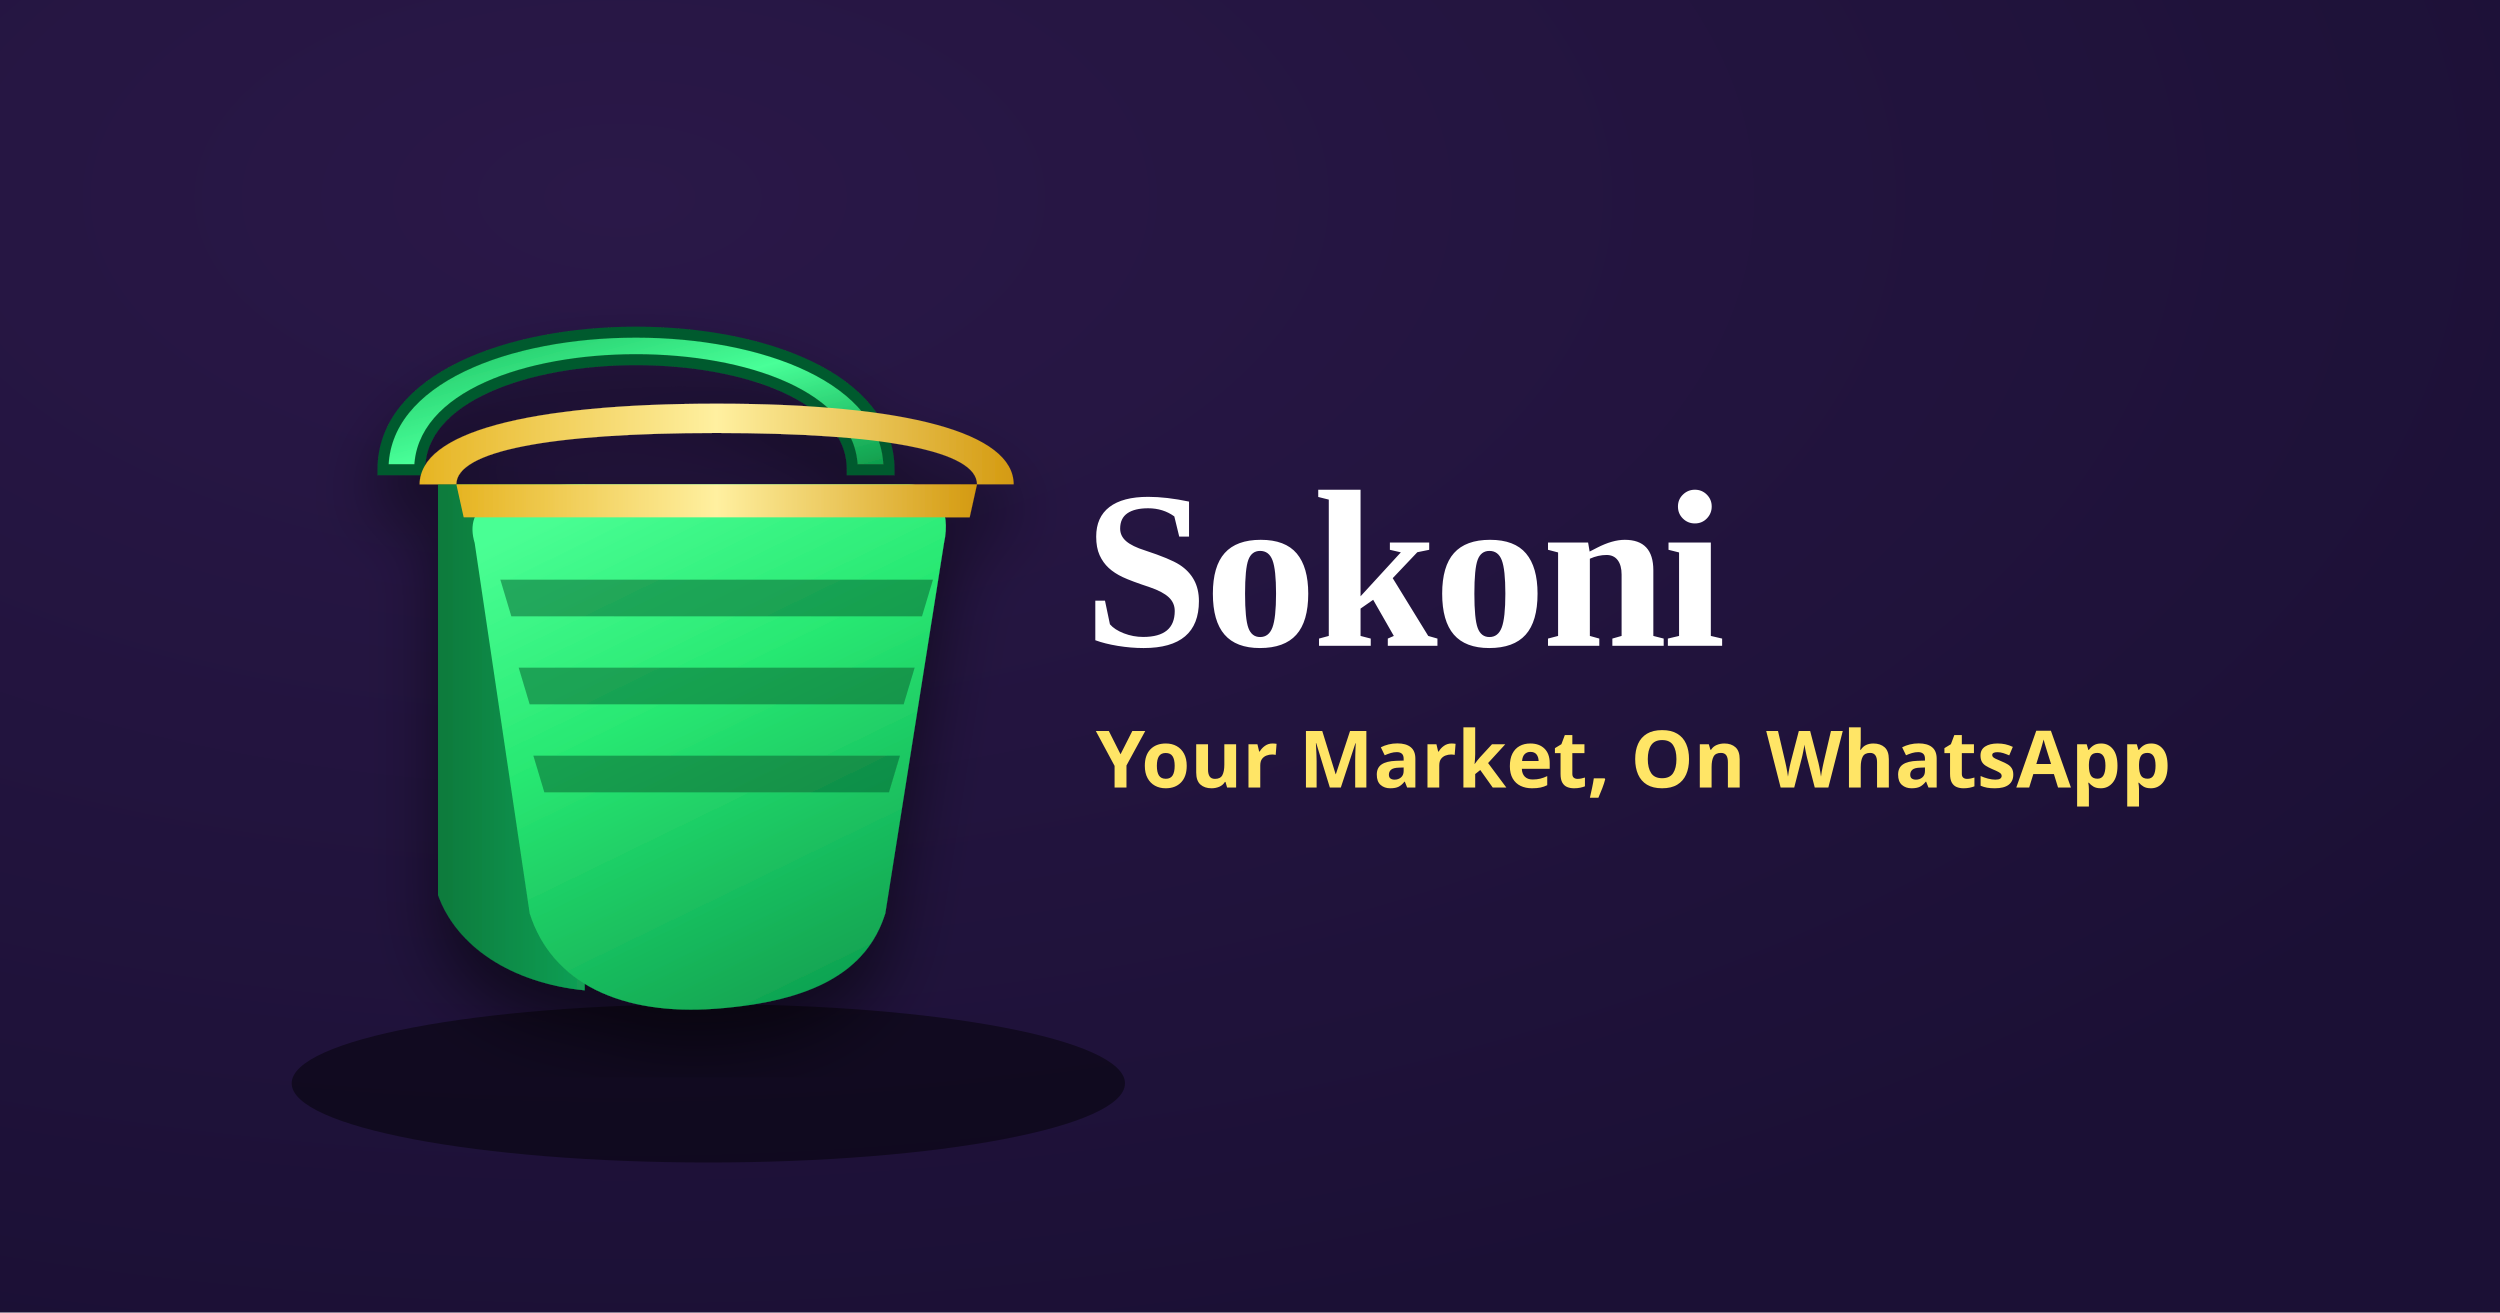
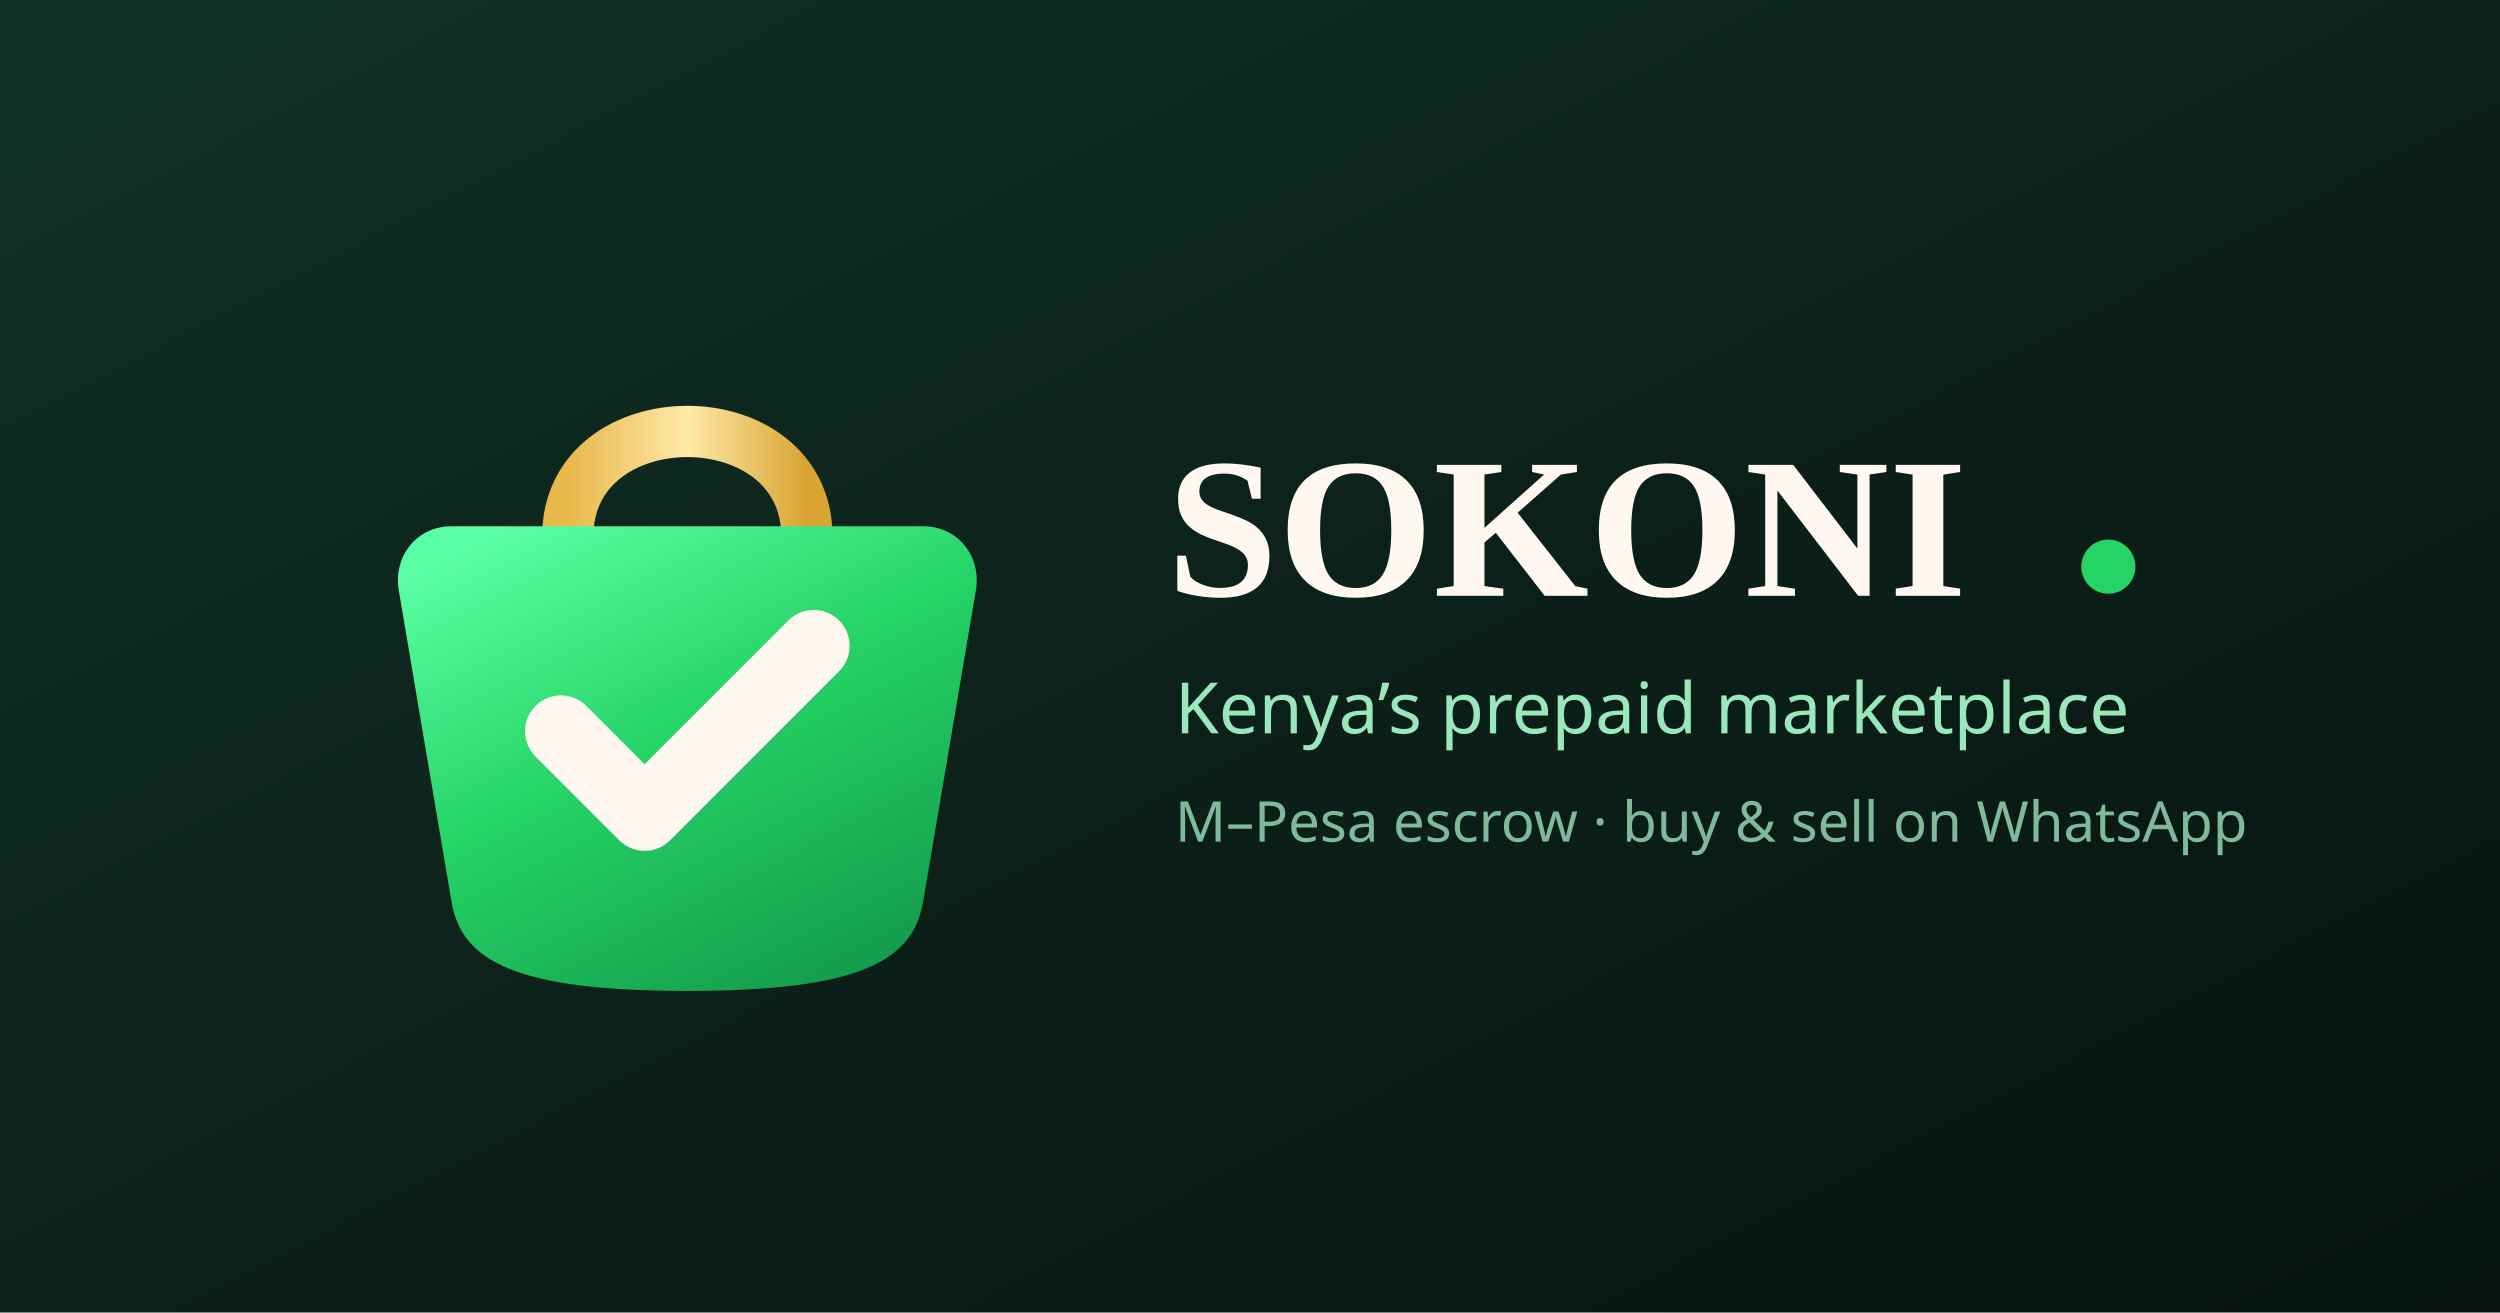
<svg xmlns="http://www.w3.org/2000/svg" viewBox="0 0 1200 630" role="img" aria-label="Sokoni">
  <defs>
-     <radialGradient id="bg" cx="25%" cy="15%" r="90%">
-       <stop offset="0%" stop-color="#2a1848" />
-       <stop offset="100%" stop-color="#1B1035" />
-     </radialGradient>
-     <linearGradient id="front" x1="28%" y1="0%" x2="72%" y2="100%">
-       <stop offset="0%" stop-color="#4AFF94" />
-       <stop offset="40%" stop-color="#28E872" />
-       <stop offset="100%" stop-color="#0FA050" />
+     <linearGradient id="bgg" x1="0%" y1="0%" x2="100%" y2="100%">
+       <stop offset="0%" stop-color="#123227" />
+       <stop offset="55%" stop-color="#0B1F18" />
+       <stop offset="100%" stop-color="#07140F" />
    </linearGradient>
-     <linearGradient id="side" x1="0%" y1="50%" x2="100%" y2="50%">
-       <stop offset="0%" stop-color="#087A3C" />
-       <stop offset="100%" stop-color="#12A055" />
+     <linearGradient id="bag" x1="18%" y1="0%" x2="82%" y2="100%">
+       <stop offset="0%" stop-color="#5BFFA3" />
+       <stop offset="45%" stop-color="#25D366" />
+       <stop offset="100%" stop-color="#12984A" />
    </linearGradient>
-     <linearGradient id="gold" x1="0%" y1="50%" x2="100%" y2="50%">
-       <stop offset="0%" stop-color="#E6B422" />
-       <stop offset="50%" stop-color="#FFF0A0" />
-       <stop offset="100%" stop-color="#D49A10" />
+     <linearGradient id="grip" x1="0%" y1="0%" x2="100%" y2="0%">
+       <stop offset="0%" stop-color="#E8B84B" />
+       <stop offset="50%" stop-color="#FFE9A8" />
+       <stop offset="100%" stop-color="#D9A431" />
    </linearGradient>
-     <linearGradient id="handle" x1="0%" y1="0%" x2="100%" y2="100%">
-       <stop offset="0%" stop-color="#18B85C" />
-       <stop offset="50%" stop-color="#48FF98" />
-       <stop offset="100%" stop-color="#0C9848" />
-     </linearGradient>
-     <filter id="drop">
-       <feDropShadow dx="0" dy="22" stdDeviation="18" flood-opacity="0.5" />
-     </filter>
  </defs>
-   <rect width="1200" height="630" fill="url(#bg)" />
-   <ellipse cx="340" cy="520" rx="200" ry="38" fill="#000" opacity="0.45" />
-   <g transform="translate(80 60) scale(0.88)" filter="url(#drop)">
-     <path fill="url(#handle)" stroke="#065A2E" stroke-width="6" d="M118 188 C118 88, 394 88, 394 188 L374 188 C374 108, 138 108, 138 188 Z" />
-     <path fill="#065A2E" d="M108 196 L148 196 L168 420 C168 448 188 468 228 472 L228 196 Z" />
-     <path fill="url(#side)" d="M148 196 L228 196 L228 472 C188 468 158 448 148 420 Z" />
-     <path fill="url(#front)" d="M228 196 L404 196 C420 196 428 210 424 228 L392 430 C382 462 352 478 300 482 C248 486 210 468 198 430 L168 228 C162 208 178 196 228 196 Z" />
-     <path fill="url(#gold)" d="M138 196 C138 168 196 152 300 152 C404 152 462 168 462 196 L442 196 C442 178 392 168 300 168 C208 168 158 178 158 196 Z" />
-     <path fill="url(#gold)" d="M158 196 L442 196 L438 214 L162 214 Z" />
-     <g fill="#065A2E" opacity="0.5">
-       <path d="M182 248 L418 248 L412 268 L188 268 Z" />
-       <path d="M192 296 L408 296 L402 316 L198 316 Z" />
-       <path d="M200 344 L400 344 L394 364 L206 364 Z" />
-     </g>
+   <rect width="1200" height="630" fill="url(#bgg)" />
+   <g transform="translate(120 105) scale(0.82)">
+     <path d="M186 186 C186 104 326 104 326 186" fill="none" stroke="url(#grip)" stroke-width="30" stroke-linecap="round" />
+     <path fill="url(#bag)" d="M118 180 H394 C414 180 428 197 425 217 L394 400              C388 434 358 452 256 452 C154 452 124 434 118 400              L87 217 C84 197 98 180 118 180 Z" />
+     <path d="M182 300 L231 349 L330 250" fill="none" stroke="#FFF8F0" stroke-width="42" stroke-linecap="round" stroke-linejoin="round" />
  </g>
-   <text x="520" y="310" font-family="Georgia, 'Times New Roman', serif" font-size="108" font-weight="700" fill="#FFFFFF" letter-spacing="-2">Sokoni</text>
-   <text x="526" y="378" font-family="'Segoe UI', system-ui, sans-serif" font-size="38" font-weight="600" fill="#FFE566">Your Market, On WhatsApp</text>
+   <text x="560" y="286" font-family="Georgia, 'Times New Roman', serif" font-size="96" font-weight="700" fill="#FFF8F0">SOKONI</text>
+   <circle cx="1012" cy="272" r="13" fill="#25D366" />
+   <text x="564" y="352" font-family="'Segoe UI', system-ui, sans-serif" font-size="34" fill="#9BE7BC">Kenya’s prepaid marketplace</text>
+   <text x="564" y="404" font-family="'Segoe UI', system-ui, sans-serif" font-size="27" fill="#7FB99B">M–Pesa escrow · buy &amp; sell on WhatsApp</text>
</svg>
